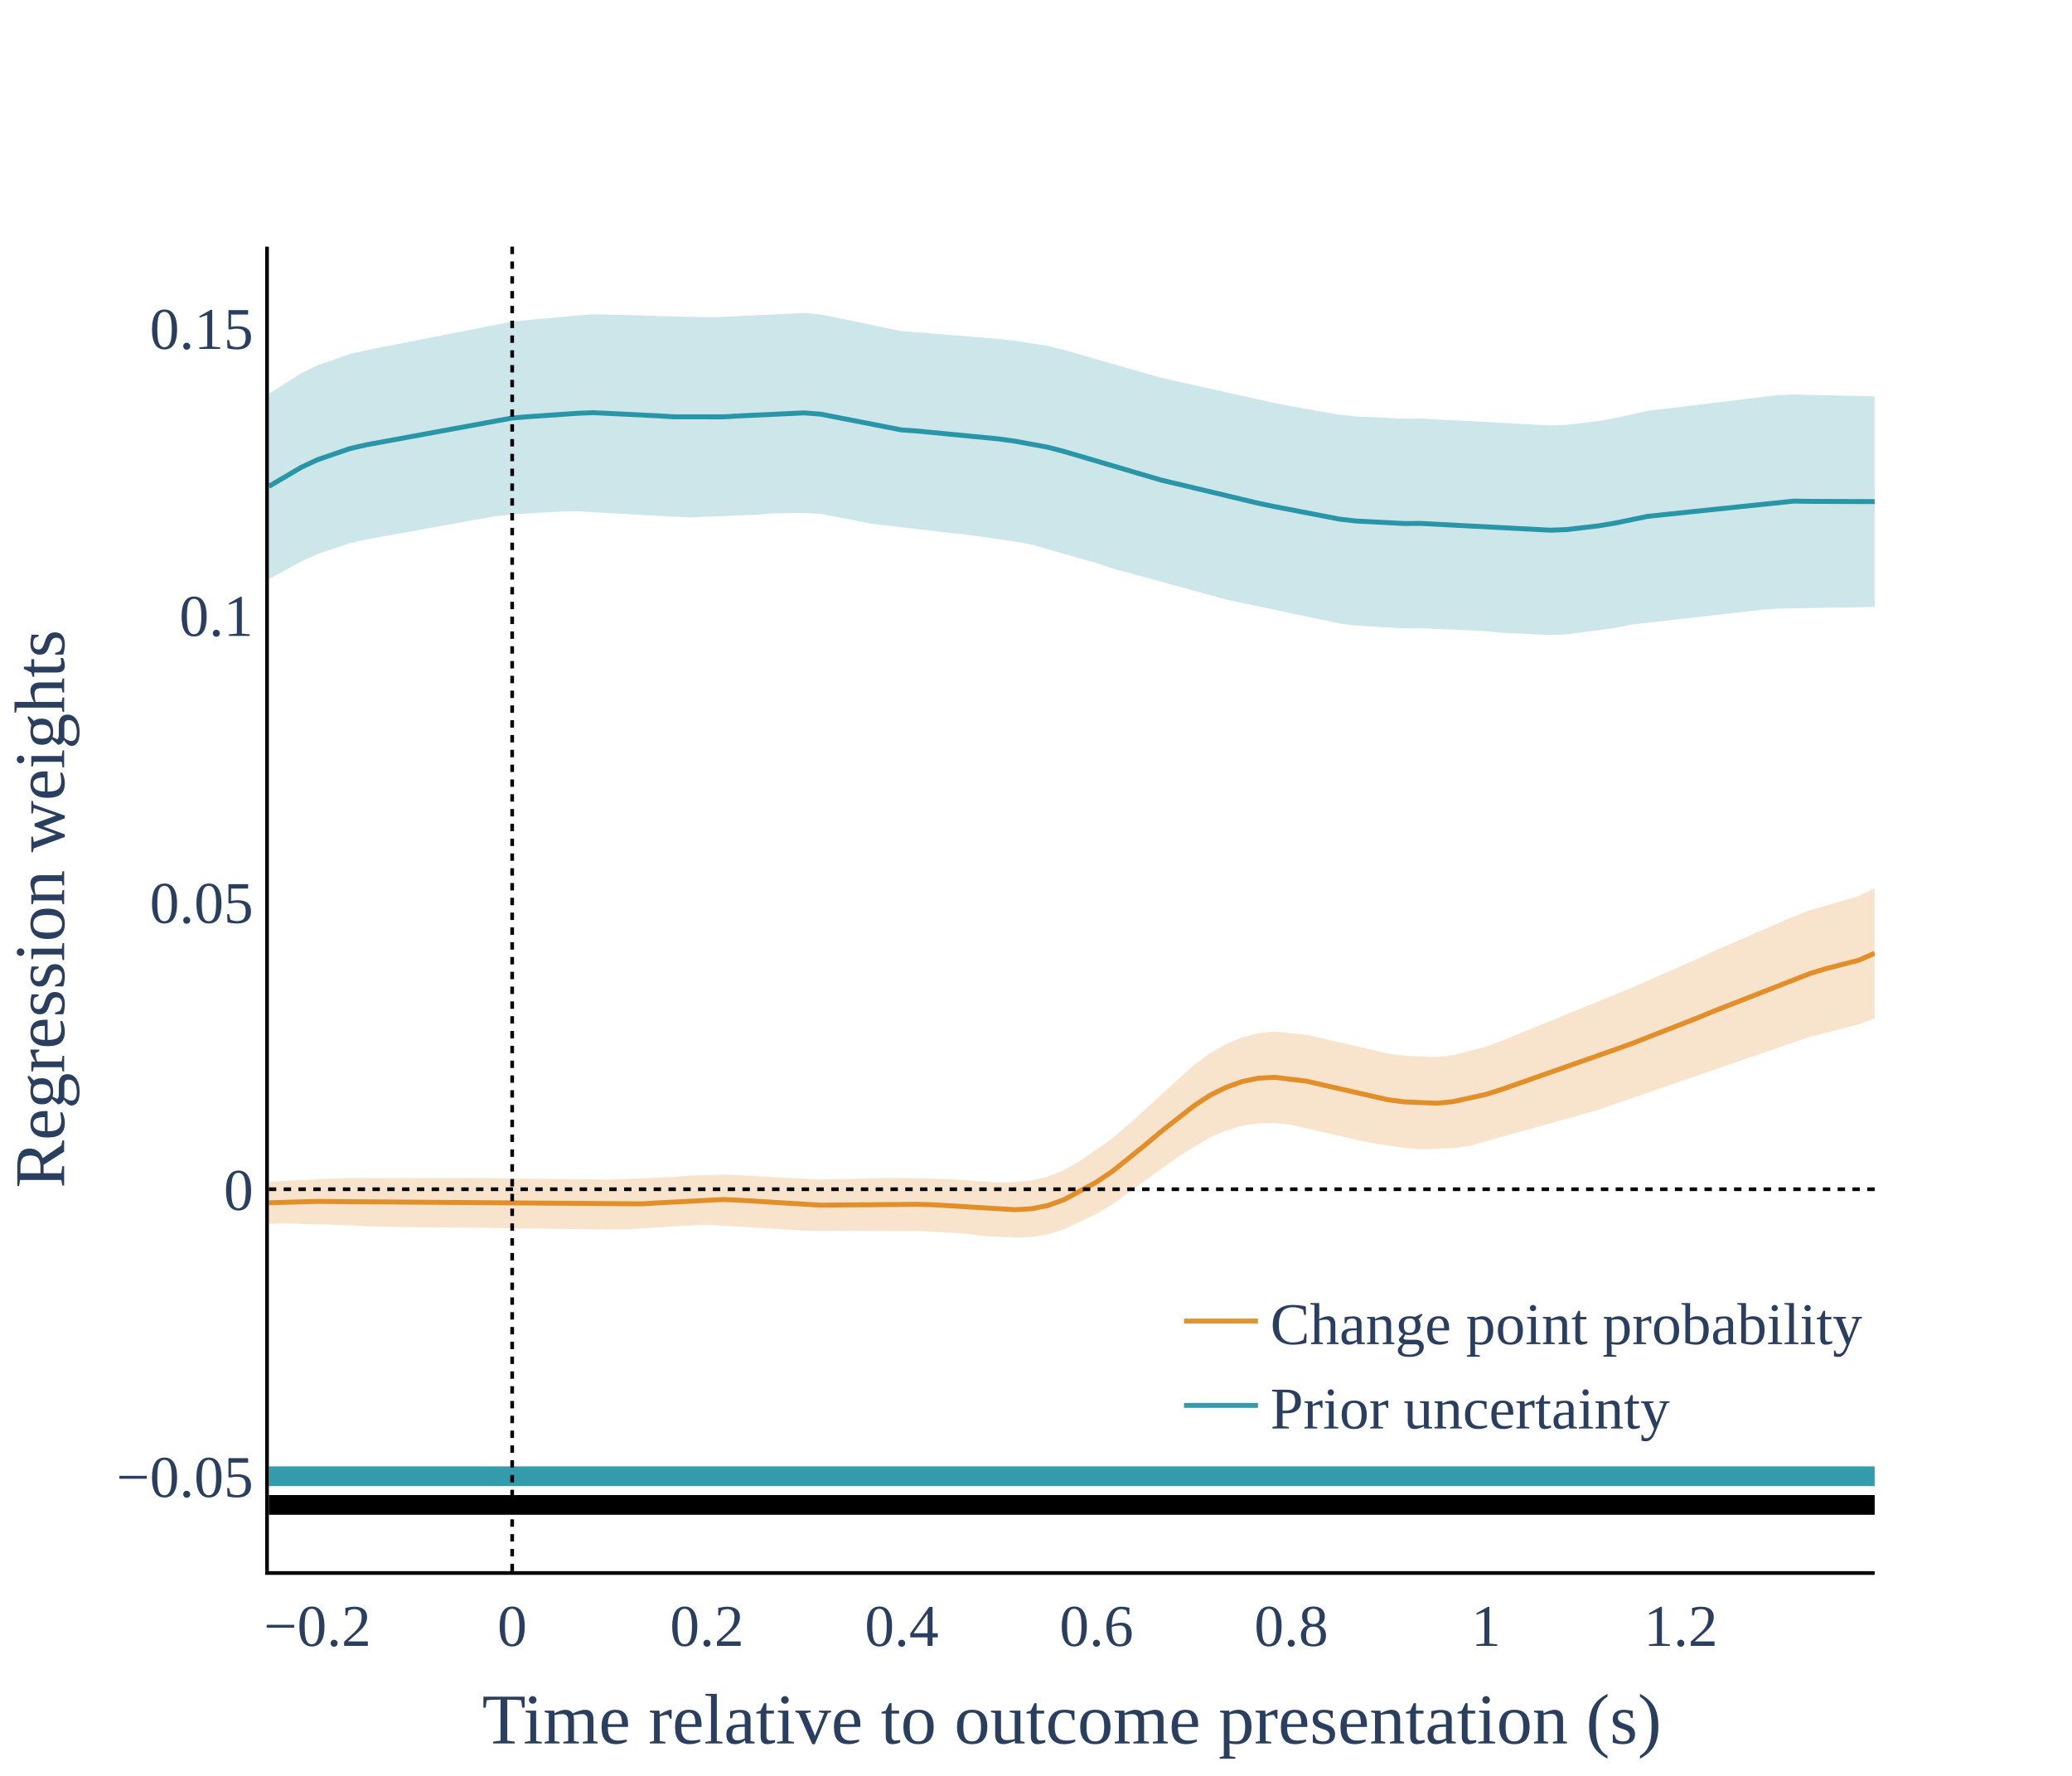
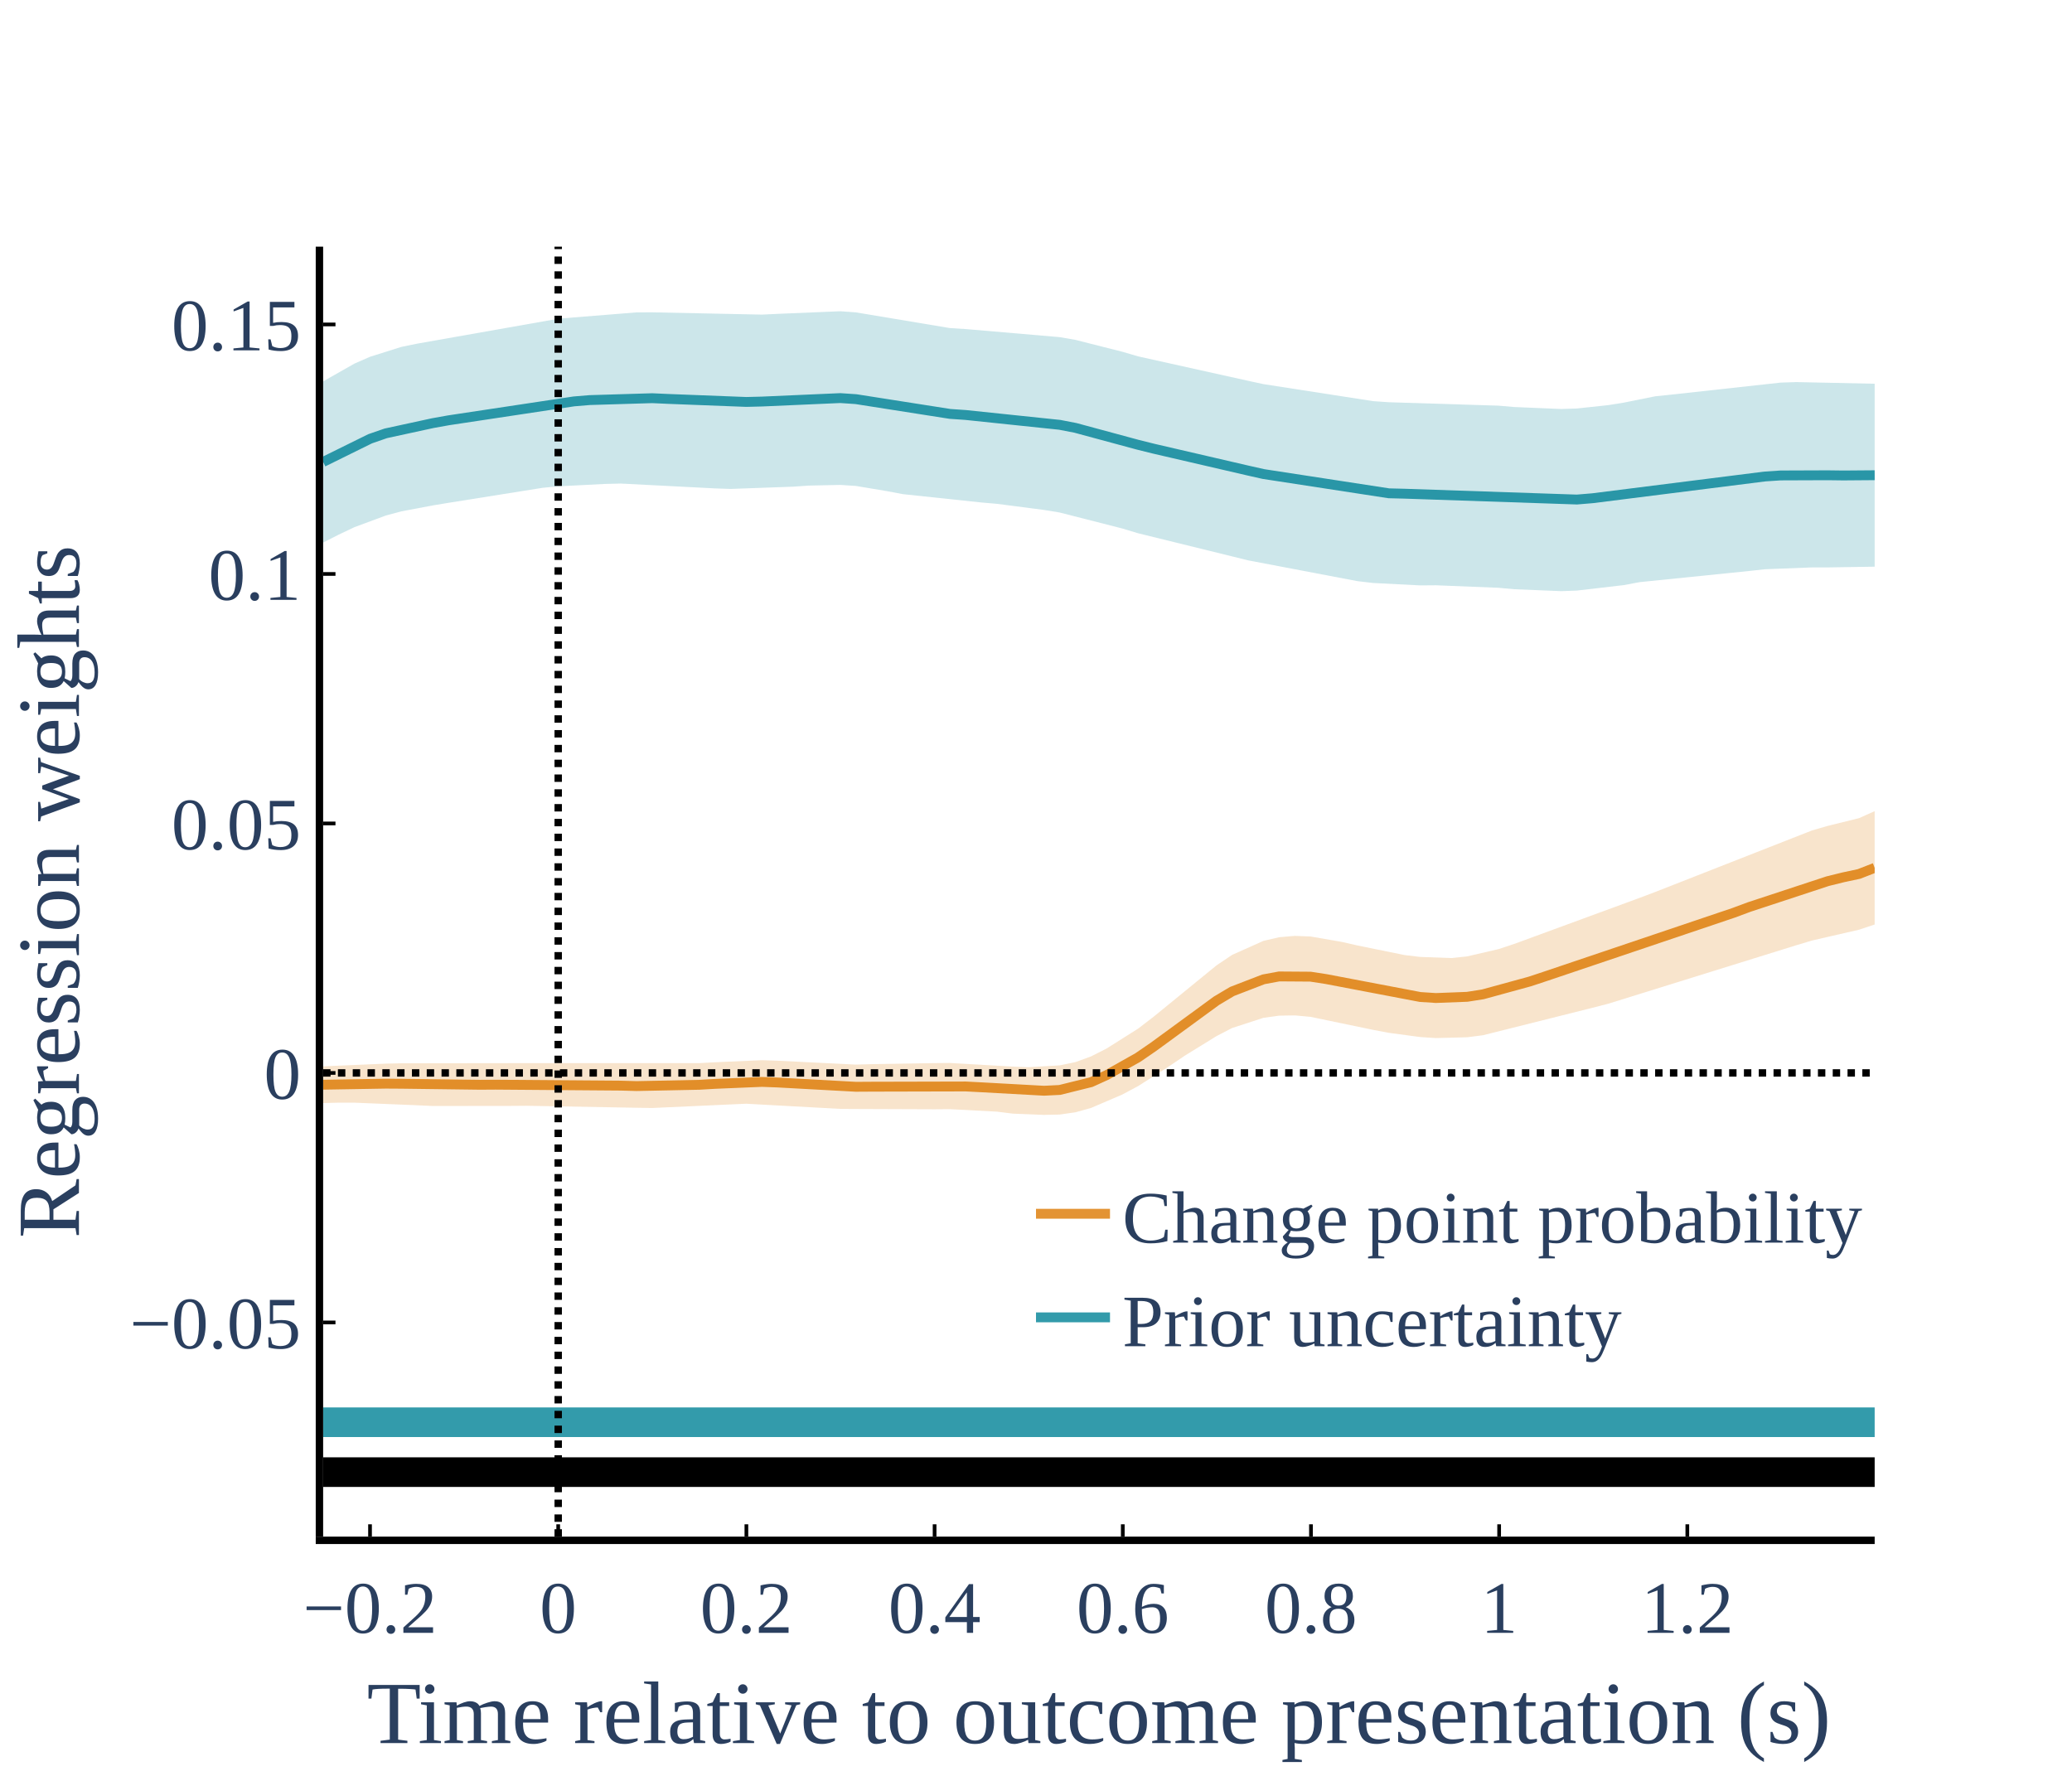
<svg xmlns="http://www.w3.org/2000/svg" class="main-svg" width="2625" height="2250" style="" viewBox="0 0 840 720">
  <rect x="0" y="0" width="840" height="720" style="fill: rgb(255, 255, 255); fill-opacity: 1;" />
-   <defs id="defs-fa60b6">
+   <defs id="defs-c10661">
    <g class="clips">
-       <clipPath id="clipfa60b6xyplot" class="plotclip">
-         <rect width="651" height="537" />
-       </clipPath>
-       <clipPath class="axesclip" id="clipfa60b6x">
-         <rect x="109" y="0" width="651" height="720" />
-       </clipPath>
-       <clipPath class="axesclip" id="clipfa60b6y">
-         <rect x="0" y="100" width="840" height="537" />
-       </clipPath>
-       <clipPath class="axesclip" id="clipfa60b6xy">
-         <rect x="109" y="100" width="651" height="537" />
+       <clipPath id="clipc10661xyplot" class="plotclip">
+         <rect width="629" height="523" />
+       </clipPath>
+       <clipPath class="axesclip" id="clipc10661x">
+         <rect x="131" y="0" width="629" height="720" />
+       </clipPath>
+       <clipPath class="axesclip" id="clipc10661y">
+         <rect x="0" y="100" width="840" height="523" />
+       </clipPath>
+       <clipPath class="axesclip" id="clipc10661xy">
+         <rect x="131" y="100" width="629" height="523" />
      </clipPath>
    </g>
    <g class="gradients" />
    <g class="patterns" />
  </defs>
  <g class="bglayer">
-     <rect class="bg" x="109" y="100" width="651" height="537" style="fill: rgb(255, 255, 255); fill-opacity: 1; stroke-width: 0;" />
+     <rect class="bg" x="131" y="100" width="629" height="523" style="fill: rgb(255, 255, 255); fill-opacity: 1; stroke-width: 0;" />
  </g>
  <g class="layer-below">
    <g class="imagelayer" />
    <g class="shapelayer" />
  </g>
  <g class="cartesianlayer">
    <g class="subplot xy">
      <g class="layer-subplot">
        <g class="shapelayer" />
        <g class="imagelayer" />
      </g>
      <g class="minor-gridlayer">
        <g class="x" />
        <g class="y" />
      </g>
      <g class="gridlayer">
        <g class="x">
-           <path class="xgrid crisp" transform="translate(128.68,0)" d="M0,100v537" style="stroke: rgb(255, 255, 255); stroke-opacity: 1; stroke-width: 1px;" />
-           <path class="xgrid crisp" transform="translate(286.6,0)" d="M0,100v537" style="stroke: rgb(255, 255, 255); stroke-opacity: 1; stroke-width: 1px;" />
-           <path class="xgrid crisp" transform="translate(365.56,0)" d="M0,100v537" style="stroke: rgb(255, 255, 255); stroke-opacity: 1; stroke-width: 1px;" />
-           <path class="xgrid crisp" transform="translate(444.52,0)" d="M0,100v537" style="stroke: rgb(255, 255, 255); stroke-opacity: 1; stroke-width: 1px;" />
-           <path class="xgrid crisp" transform="translate(523.48,0)" d="M0,100v537" style="stroke: rgb(255, 255, 255); stroke-opacity: 1; stroke-width: 1px;" />
-           <path class="xgrid crisp" transform="translate(602.44,0)" d="M0,100v537" style="stroke: rgb(255, 255, 255); stroke-opacity: 1; stroke-width: 1px;" />
-           <path class="xgrid crisp" transform="translate(681.4,0)" d="M0,100v537" style="stroke: rgb(255, 255, 255); stroke-opacity: 1; stroke-width: 1px;" />
+           <path class="xgrid crisp" transform="translate(150.01,0)" d="M0,100v523" style="stroke: rgb(255, 255, 255); stroke-opacity: 1; stroke-width: 1px;" />
+           <path class="xgrid crisp" transform="translate(302.59,0)" d="M0,100v523" style="stroke: rgb(255, 255, 255); stroke-opacity: 1; stroke-width: 1px;" />
+           <path class="xgrid crisp" transform="translate(378.89,0)" d="M0,100v523" style="stroke: rgb(255, 255, 255); stroke-opacity: 1; stroke-width: 1px;" />
+           <path class="xgrid crisp" transform="translate(455.18,0)" d="M0,100v523" style="stroke: rgb(255, 255, 255); stroke-opacity: 1; stroke-width: 1px;" />
+           <path class="xgrid crisp" transform="translate(531.47,0)" d="M0,100v523" style="stroke: rgb(255, 255, 255); stroke-opacity: 1; stroke-width: 1px;" />
+           <path class="xgrid crisp" transform="translate(607.76,0)" d="M0,100v523" style="stroke: rgb(255, 255, 255); stroke-opacity: 1; stroke-width: 1px;" />
+           <path class="xgrid crisp" transform="translate(684.05,0)" d="M0,100v523" style="stroke: rgb(255, 255, 255); stroke-opacity: 1; stroke-width: 1px;" />
        </g>
        <g class="y">
-           <path class="ygrid crisp" transform="translate(0,598.51)" d="M109,0h651" style="stroke: rgb(255, 255, 255); stroke-opacity: 1; stroke-width: 1px;" />
-           <path class="ygrid crisp" transform="translate(0,365.78)" d="M109,0h651" style="stroke: rgb(255, 255, 255); stroke-opacity: 1; stroke-width: 1px;" />
-           <path class="ygrid crisp" transform="translate(0,249.42)" d="M109,0h651" style="stroke: rgb(255, 255, 255); stroke-opacity: 1; stroke-width: 1px;" />
-           <path class="ygrid crisp" transform="translate(0,133.05)" d="M109,0h651" style="stroke: rgb(255, 255, 255); stroke-opacity: 1; stroke-width: 1px;" />
+           <path class="ygrid crisp" transform="translate(0,536.16)" d="M131,0h629" style="stroke: rgb(255, 255, 255); stroke-opacity: 1; stroke-width: 1px;" />
+           <path class="ygrid crisp" transform="translate(0,333.85)" d="M131,0h629" style="stroke: rgb(255, 255, 255); stroke-opacity: 1; stroke-width: 1px;" />
+           <path class="ygrid crisp" transform="translate(0,232.7)" d="M131,0h629" style="stroke: rgb(255, 255, 255); stroke-opacity: 1; stroke-width: 1px;" />
+           <path class="ygrid crisp" transform="translate(0,131.54)" d="M131,0h629" style="stroke: rgb(255, 255, 255); stroke-opacity: 1; stroke-width: 1px;" />
        </g>
      </g>
      <g class="zerolinelayer">
-         <path class="xzl zl crisp" transform="translate(207.64,0)" d="M0,100v537" style="stroke: rgb(255, 255, 255); stroke-opacity: 1; stroke-width: 2px;" />
-         <path class="yzl zl crisp" transform="translate(0,482.15)" d="M109,0h651" style="stroke: rgb(255, 255, 255); stroke-opacity: 1; stroke-width: 2px;" />
+         <path class="xzl zl crisp" transform="translate(226.3,0)" d="M0,100v523" style="stroke: rgb(255, 255, 255); stroke-opacity: 1; stroke-width: 2px;" />
+         <path class="yzl zl crisp" transform="translate(0,435)" d="M131,0h629" style="stroke: rgb(255, 255, 255); stroke-opacity: 1; stroke-width: 2px;" />
      </g>
      <g class="layer-between">
        <g class="shapelayer" />
        <g class="imagelayer" />
      </g>
      <path class="xlines-below" />
      <path class="ylines-below" />
      <g class="overlines-below" />
      <g class="xaxislayer-below" />
      <g class="yaxislayer-below" />
      <g class="overaxes-below" />
      <g class="overplot">
-         <g class="xy" transform="translate(109,100)" clip-path="url(#clipfa60b6xyplot)">
+         <g class="xy" transform="translate(131,100)" clip-path="url(#clipc10661xyplot)">
          <g class="scatterlayer mlayer">
-             <g class="trace scatter tracea45563" style="stroke-miterlimit: 2; opacity: 1;">
-               <g class="fills" />
-               <g class="errorbars" />
-               <g class="lines">
-                 <path class="js-line" d="M0,387.64L19.73,387.08L26.3,387.15L151.24,388.08L157.82,387.68L184.12,386.33L190.7,386.6L223.58,388.61L230.15,388.56L263.03,388.27L269.61,388.47L302.48,390.45L309.06,390.08L315.64,388.8L322.21,386.46L335.36,379.34L341.94,374.9L355.09,364.35L361.67,358.79L374.82,348.5L381.39,344.14L387.97,340.88L394.55,338.5L401.12,337.14L407.7,336.77L420.85,338.37L427.42,339.9L453.73,345.89L460.3,346.72L473.45,347.29L480.03,346.65L493.18,343.77L499.76,341.7L545.79,325.53L552.36,323.16L578.67,312.89L585.24,310.16L624.7,294.72L631.27,292.72L644.42,289.34L651,286.49" style="vector-effect: none; fill: none; stroke: rgb(220, 120, 0); stroke-opacity: 0.8; stroke-width: 2px; opacity: 1;" />
-               </g>
-               <g class="points" />
-               <g class="text" />
-             </g>
-             <g class="trace scatter trace9f5139" style="stroke-miterlimit: 2; opacity: 1;">
+             <g class="trace scatter trace7430b8" style="stroke-miterlimit: 2; opacity: 1;">
+               <g class="fills" />
+               <g class="errorbars" />
+               <g class="lines">
+                 <path class="js-line" d="M0,339.78L25.41,339.35L31.77,339.39L63.54,339.8L69.89,339.76L120.72,340.15L127.07,340.33L152.48,339.81L158.84,339.44L177.9,338.64L184.25,338.88L216.02,340.62L222.37,340.58L260.49,340.49L266.85,340.82L292.26,342.22L298.62,341.9L311.32,338.75L317.68,335.86L330.38,328.7L336.74,324.33L362.15,305.75L368.51,301.96L381.21,297.06L387.57,295.88L400.27,295.97L406.63,296.95L444.75,304.21L451.1,304.63L463.81,304.14L470.16,303.14L489.22,297.92L495.58,295.81L571.82,270.08L578.17,267.72L609.94,257.26L616.29,255.69L622.65,254.33L629,251.85" style="vector-effect: none; fill: none; stroke: rgb(220, 120, 0); stroke-opacity: 0.8; stroke-width: 4px; opacity: 1;" />
+               </g>
+               <g class="points" />
+               <g class="text" />
+             </g>
+             <g class="trace scatter trace8aebb8" style="stroke-miterlimit: 2; opacity: 1;">
              <g class="fills">
                <g>
-                   <path class="js-fill" d="M0,379.08L26.3,377.81L32.88,377.65L72.33,377.62L78.91,377.58L131.52,378.17L138.09,378.26L164.39,377.17L170.97,376.65L184.12,376.19L190.7,376.45L223.58,378.25L230.15,378.05L249.88,377.65L256.45,377.57L276.18,378.04L282.76,378.49L295.91,379.47L302.48,379.19L309.06,378.61L315.64,377.1L322.21,374.44L328.79,370.72L341.94,361.49L348.52,355.88L374.82,332.01L381.39,327.09L387.97,323.36L394.55,320.55L401.12,318.85L407.7,318.23L420.85,319.54L427.42,321.04L453.73,327.17L460.3,328.04L473.45,328.57L480.03,327.78L493.18,324.39L499.76,321.98L545.79,303.2L552.36,300.5L578.67,288.92L585.24,285.87L618.12,271.57L624.7,269.05L644.42,263.32L651,260.06L651,312.92L644.42,315.36L624.7,320.39L618.12,322.59L539.21,349.86L532.64,351.76L486.61,364.58L480.03,365.51L466.88,365.89L460.3,365.4L447.15,363.44L440.58,362.06L414.27,355.99L407.7,355.32L401.12,355.43L394.55,356.44L387.97,358.4L381.39,361.19L368.24,369.22L361.67,374.01L341.94,388.3L335.36,392.2L322.21,398.48L315.64,400.5L309.06,401.55L302.48,401.71L289.33,401.13L282.76,400.2L263.03,399.04L256.45,399.1L223.58,398.97L217,398.92L177.55,396.51L170.97,396.83L144.67,398.43L138.09,398.5L72.33,397.63L65.76,397.68L39.45,397.22L32.88,396.75L6.58,396.01L0,396.21Z" style="fill: rgb(220, 120, 0); fill-opacity: 0.2; stroke-width: 0;" />
+                   <path class="js-fill" d="M0,332.33L25.41,331.23L31.77,331.09L76.24,331.03L82.6,331.02L152.48,331.03L158.84,330.68L177.9,329.83L184.25,330.05L216.02,331.62L222.37,331.44L247.79,331.02L254.14,330.96L279.56,332.43L285.91,332.68L298.62,331.93L304.97,330.62L311.32,328.3L317.68,325.07L330.38,317.05L336.74,312.17L362.15,291.42L368.51,287.14L381.21,281.46L387.57,279.98L393.92,279.44L400.27,279.68L412.98,281.88L419.33,283.33L438.39,287.21L444.75,287.97L457.45,288.43L463.81,287.75L476.52,284.8L482.87,282.7L533.7,264.03L540.05,261.63L603.59,236.69L609.94,234.85L622.65,231.71L629,228.87L629,274.82L622.65,276.94L603.59,281.32L597.23,283.23L520.99,306.94L514.64,308.58L470.16,319.73L463.81,320.54L451.1,320.87L444.75,320.45L432.04,318.74L425.69,317.54L400.27,312.26L393.92,311.68L387.57,311.78L381.21,312.66L368.51,316.79L362.15,320.09L349.44,327.93L343.09,332.22L330.38,340.35L324.03,343.74L311.32,349.2L304.97,350.96L298.62,351.87L292.26,352.01L279.56,351.5L273.2,350.7L254.14,349.69L247.79,349.74L216.02,349.62L209.67,349.58L171.55,347.49L165.19,347.77L133.42,349.22L127.07,349.12L82.6,348.32L76.24,348.37L44.47,348.41L38.12,348.11L12.71,347.06L6.35,347.05L0,347.22Z" style="fill: rgb(220, 120, 0); fill-opacity: 0.2; stroke-width: 0;" />
                </g>
              </g>
              <g class="errorbars" />
              <g class="lines">
-                 <path class="js-line" d="M0,379.08L26.3,377.81L32.88,377.65L72.33,377.62L78.91,377.58L131.52,378.17L138.09,378.26L164.39,377.17L170.97,376.65L184.12,376.19L190.7,376.45L223.58,378.25L230.15,378.05L249.88,377.65L256.45,377.57L276.18,378.04L282.76,378.49L295.91,379.47L302.48,379.19L309.06,378.61L315.64,377.1L322.21,374.44L328.79,370.72L341.94,361.49L348.52,355.88L374.82,332.01L381.39,327.09L387.97,323.36L394.55,320.55L401.12,318.85L407.7,318.23L420.85,319.54L427.42,321.04L453.73,327.17L460.3,328.04L473.45,328.57L480.03,327.78L493.18,324.39L499.76,321.98L545.79,303.2L552.36,300.5L578.67,288.92L585.24,285.87L618.12,271.57L624.7,269.05L644.42,263.32L651,260.06L651,312.92L644.42,315.36L624.7,320.39L618.12,322.59L539.21,349.86L532.64,351.76L486.61,364.58L480.03,365.51L466.88,365.89L460.3,365.4L447.15,363.44L440.58,362.06L414.27,355.99L407.7,355.32L401.12,355.43L394.55,356.44L387.97,358.4L381.39,361.19L368.24,369.22L361.67,374.01L341.94,388.3L335.36,392.2L322.21,398.48L315.64,400.5L309.06,401.55L302.48,401.71L289.33,401.13L282.76,400.2L263.03,399.04L256.45,399.1L223.58,398.97L217,398.92L177.55,396.51L170.97,396.83L144.67,398.43L138.09,398.5L72.33,397.63L65.76,397.68L39.45,397.22L32.88,396.75L6.58,396.01L0,396.21" style="vector-effect: none; fill: none; stroke: rgb(255, 255, 255); stroke-opacity: 0; stroke-width: 2px; opacity: 1;" />
-               </g>
-               <g class="points" />
-               <g class="text" />
-             </g>
-             <g class="trace scatter trace8d2598" style="stroke-miterlimit: 2; opacity: 1;">
-               <g class="fills" />
-               <g class="errorbars" />
-               <g class="lines">
-                 <path class="js-line" d="M0,97.19L13.15,89.45L19.73,86.38L32.88,81.86L39.45,80.36L98.64,69.47L105.21,68.94L124.94,67.58L131.52,67.3L157.82,68.59L164.39,68.99L184.12,69.01L190.7,68.62L217,67.4L223.58,67.9L256.45,74.3L263.03,74.77L295.91,77.95L302.48,78.87L315.64,81.29L322.21,82.99L361.67,94.62L368.24,96.17L401.12,104.03L407.7,105.39L434,110.46L440.58,111.23L460.3,112.25L466.88,112.21L519.48,114.96L526.06,114.71L539.21,113.17L545.79,112.06L558.94,109.36L565.52,108.65L618.12,103.17L624.7,103.27L651,103.37" style="vector-effect: none; fill: none; stroke: rgb(0, 130, 150); stroke-opacity: 0.8; stroke-width: 2px; opacity: 1;" />
-               </g>
-               <g class="points" />
-               <g class="text" />
-             </g>
-             <g class="trace scatter trace190700" style="stroke-miterlimit: 2; opacity: 1;">
+                 <path class="js-line" d="M0,332.33L25.41,331.23L31.77,331.09L76.24,331.03L82.6,331.02L152.48,331.03L158.84,330.68L177.9,329.83L184.25,330.05L216.02,331.62L222.37,331.44L247.79,331.02L254.14,330.96L279.56,332.43L285.91,332.68L298.62,331.93L304.97,330.62L311.32,328.3L317.68,325.07L330.38,317.05L336.74,312.17L362.15,291.42L368.51,287.14L381.21,281.46L387.57,279.98L393.92,279.44L400.27,279.68L412.98,281.88L419.33,283.33L438.39,287.21L444.75,287.97L457.45,288.43L463.81,287.75L476.52,284.8L482.87,282.7L533.7,264.03L540.05,261.63L603.59,236.69L609.94,234.85L622.65,231.71L629,228.87L629,274.82L622.65,276.94L603.59,281.32L597.23,283.23L520.99,306.94L514.64,308.58L470.16,319.73L463.81,320.54L451.1,320.87L444.75,320.45L432.04,318.74L425.69,317.54L400.27,312.26L393.92,311.68L387.57,311.78L381.21,312.66L368.51,316.79L362.15,320.09L349.44,327.93L343.09,332.22L330.38,340.35L324.03,343.74L311.32,349.2L304.97,350.96L298.62,351.87L292.26,352.01L279.56,351.5L273.2,350.7L254.14,349.69L247.79,349.74L216.02,349.62L209.67,349.58L171.55,347.49L165.19,347.77L133.42,349.22L127.07,349.12L82.6,348.32L76.24,348.37L44.47,348.41L38.12,348.11L12.71,347.06L6.35,347.05L0,347.22" style="vector-effect: none; fill: none; stroke: rgb(255, 255, 255); stroke-opacity: 0; stroke-width: 2px; opacity: 1;" />
+               </g>
+               <g class="points" />
+               <g class="text" />
+             </g>
+             <g class="trace scatter trace792902" style="stroke-miterlimit: 2; opacity: 1;">
+               <g class="fills" />
+               <g class="errorbars" />
+               <g class="lines">
+                 <path class="js-line" d="M0,87.29L19.06,77.89L25.41,75.69L44.47,71.55L50.83,70.41L101.66,62.74L108.01,62.21L133.42,61.44L139.78,61.73L171.55,62.96L177.9,62.8L209.67,61.4L216.02,61.83L254.14,67.81L260.49,68.25L298.62,72.24L304.97,73.47L330.38,80.34L336.74,81.92L374.86,90.76L381.21,92.19L432.04,100L438.39,100.16L508.28,102.53L514.64,102L584.53,93.18L590.88,92.76L609.94,92.69L616.29,92.77L629,92.67" style="vector-effect: none; fill: none; stroke: rgb(0, 130, 150); stroke-opacity: 0.8; stroke-width: 4px; opacity: 1;" />
+               </g>
+               <g class="points" />
+               <g class="text" />
+             </g>
+             <g class="trace scatter trace140d05" style="stroke-miterlimit: 2; opacity: 1;">
              <g class="fills">
                <g>
-                   <path class="js-fill" d="M0,59.6L13.15,51.31L19.73,48.11L32.88,43.51L39.45,42.01L98.64,30.39L105.21,29.77L124.94,27.91L131.52,27.43L151.24,27.92L157.82,28.14L177.55,28.61L184.12,28.46L217,26.9L223.58,27.43L256.45,34.28L263.03,34.76L295.91,37.43L302.48,38.17L315.64,40.24L322.21,41.84L361.67,53.17L368.24,54.63L407.7,63.39L414.27,64.7L434,68.15L440.58,68.82L460.3,69.75L466.88,69.7L519.48,72.49L526.06,72.26L539.21,70.68L545.79,69.5L558.94,66.56L565.52,65.8L611.55,60.18L618.12,59.94L651,60.71L651,146.03L637.85,146.34L631.27,146.37L611.55,146.78L604.97,147.23L552.36,153.24L545.79,154.62L526.06,157.17L519.48,157.44L499.76,156.54L493.18,155.88L466.88,154.71L460.3,154.76L440.58,153.63L434,152.78L387.97,143.05L381.39,141.23L341.94,130.44L335.36,128.23L309.06,120.77L302.48,119.57L282.76,116.72L276.18,116.09L243.3,112.21L236.73,110.83L223.58,108.37L217,107.9L203.85,108.21L197.27,108.72L170.97,109.77L164.39,109.51L124.94,107.26L118.36,107.43L98.64,108.55L92.06,109.25L65.76,113.96L59.18,115.2L39.45,118.71L32.88,120.22L19.73,124.64L13.15,127.59L0,134.78Z" style="fill: rgb(0, 130, 150); fill-opacity: 0.2; stroke-width: 0;" />
+                   <path class="js-fill" d="M0,54.62L12.71,47.41L19.06,44.63L31.77,40.63L38.12,39.33L95.3,29.23L101.66,28.69L127.07,26.65L133.42,26.63L177.9,27.55L184.25,27.25L209.67,26.19L216.02,26.65L254.14,33.02L260.49,33.41L298.62,36.69L304.97,37.79L324.03,42.62L330.38,44.48L374.86,54.36L381.21,55.74L425.69,62.64L432.04,63.08L476.52,64.47L482.87,65.02L501.93,65.82L508.28,65.62L520.99,64.25L527.34,63.23L540.05,60.67L546.4,60.01L590.88,55.12L597.23,54.91L629,55.58L629,129.75L609.94,130.05L603.59,130.05L584.53,130.79L578.17,131.49L533.7,136.02L527.34,137.22L508.28,139.44L501.93,139.67L482.87,138.89L476.52,138.31L451.1,137.29L444.75,137.34L425.69,136.36L419.33,135.62L374.86,127.16L368.51,125.58L330.38,116.2L324.03,114.28L298.62,107.79L292.26,106.75L273.2,104.27L266.85,103.72L235.08,100.35L228.73,99.15L216.02,97.02L209.67,96.6L196.96,96.87L190.61,97.31L165.19,98.23L158.84,98.01L120.72,96.05L114.36,96.2L95.3,97.17L88.95,97.78L50.83,103.86L44.47,104.91L31.77,107.31L25.41,109.01L12.71,113.72L6.35,116.74L0,119.97Z" style="fill: rgb(0, 130, 150); fill-opacity: 0.2; stroke-width: 0;" />
                </g>
              </g>
              <g class="errorbars" />
              <g class="lines">
-                 <path class="js-line" d="M0,59.6L13.15,51.31L19.73,48.11L32.88,43.51L39.45,42.01L98.64,30.39L105.21,29.77L124.94,27.91L131.52,27.43L151.24,27.92L157.82,28.14L177.55,28.61L184.12,28.46L217,26.9L223.58,27.43L256.45,34.28L263.03,34.76L295.91,37.43L302.48,38.17L315.64,40.24L322.21,41.84L361.67,53.17L368.24,54.63L407.7,63.39L414.27,64.7L434,68.15L440.58,68.82L460.3,69.75L466.88,69.7L519.48,72.49L526.06,72.26L539.21,70.68L545.79,69.5L558.94,66.56L565.52,65.8L611.55,60.18L618.12,59.94L651,60.71L651,146.03L637.85,146.34L631.27,146.37L611.55,146.78L604.97,147.23L552.36,153.24L545.79,154.62L526.06,157.17L519.48,157.44L499.76,156.54L493.18,155.88L466.88,154.71L460.3,154.76L440.58,153.63L434,152.78L387.97,143.05L381.39,141.23L341.94,130.44L335.36,128.23L309.06,120.77L302.48,119.57L282.76,116.72L276.18,116.09L243.3,112.21L236.73,110.83L223.58,108.37L217,107.9L203.85,108.21L197.27,108.72L170.97,109.77L164.39,109.51L124.94,107.26L118.36,107.43L98.64,108.55L92.06,109.25L65.76,113.96L59.18,115.2L39.45,118.71L32.88,120.22L19.73,124.64L13.15,127.59L0,134.78" style="vector-effect: none; fill: none; stroke: rgb(255, 255, 255); stroke-opacity: 0; stroke-width: 2px; opacity: 1;" />
-               </g>
-               <g class="points" />
-               <g class="text" />
-             </g>
-             <g class="trace scatter trace44b1fe" style="stroke-miterlimit: 2; opacity: 1;">
-               <g class="fills" />
-               <g class="errorbars" />
-               <g class="lines">
-                 <path class="js-line" d="M0,498.51L651,498.51" style="vector-effect: none; fill: none; stroke: rgb(0, 130, 150); stroke-opacity: 0.8; stroke-width: 8px; opacity: 1;" />
-               </g>
-               <g class="points" />
-               <g class="text" />
-             </g>
-             <g class="trace scatter trace388441" style="stroke-miterlimit: 2; opacity: 1;">
-               <g class="fills" />
-               <g class="errorbars" />
-               <g class="lines">
-                 <path class="js-line" d="M0,510.15L651,510.15" style="vector-effect: none; fill: none; stroke: rgb(0, 0, 0); stroke-opacity: 1; stroke-width: 8px; opacity: 1;" />
+                 <path class="js-line" d="M0,54.62L12.71,47.41L19.06,44.63L31.77,40.63L38.12,39.33L95.3,29.23L101.66,28.69L127.07,26.65L133.42,26.63L177.9,27.55L184.25,27.25L209.67,26.19L216.02,26.65L254.14,33.02L260.49,33.41L298.62,36.69L304.97,37.79L324.03,42.62L330.38,44.48L374.86,54.36L381.21,55.74L425.69,62.64L432.04,63.08L476.52,64.47L482.87,65.02L501.93,65.82L508.28,65.62L520.99,64.25L527.34,63.23L540.05,60.67L546.4,60.01L590.88,55.12L597.23,54.91L629,55.58L629,129.75L609.94,130.05L603.59,130.05L584.53,130.79L578.17,131.49L533.7,136.02L527.34,137.22L508.28,139.44L501.93,139.67L482.87,138.89L476.52,138.31L451.1,137.29L444.75,137.34L425.69,136.36L419.33,135.62L374.86,127.16L368.51,125.58L330.38,116.2L324.03,114.28L298.62,107.79L292.26,106.75L273.2,104.27L266.85,103.72L235.08,100.35L228.73,99.15L216.02,97.02L209.67,96.6L196.96,96.87L190.61,97.31L165.19,98.23L158.84,98.01L120.72,96.05L114.36,96.2L95.3,97.17L88.95,97.78L50.83,103.86L44.47,104.91L31.77,107.31L25.41,109.01L12.71,113.72L6.35,116.74L0,119.97" style="vector-effect: none; fill: none; stroke: rgb(255, 255, 255); stroke-opacity: 0; stroke-width: 2px; opacity: 1;" />
+               </g>
+               <g class="points" />
+               <g class="text" />
+             </g>
+             <g class="trace scatter tracec8ebdc" style="stroke-miterlimit: 2; opacity: 1;">
+               <g class="fills" />
+               <g class="errorbars" />
+               <g class="lines">
+                 <path class="js-line" d="M0,476.62L629,476.62" style="vector-effect: none; fill: none; stroke: rgb(0, 130, 150); stroke-opacity: 0.8; stroke-width: 12px; opacity: 1;" />
+               </g>
+               <g class="points" />
+               <g class="text" />
+             </g>
+             <g class="trace scatter trace796ed0" style="stroke-miterlimit: 2; opacity: 1;">
+               <g class="fills" />
+               <g class="errorbars" />
+               <g class="lines">
+                 <path class="js-line" d="M0,496.85L629,496.85" style="vector-effect: none; fill: none; stroke: rgb(0, 0, 0); stroke-opacity: 1; stroke-width: 12px; opacity: 1;" />
              </g>
              <g class="points" />
              <g class="text" />
            </g>
          </g>
        </g>
      </g>
-       <path class="xlines-above crisp" d="M107.5,637.75H760" style="fill: none; stroke-width: 1.5px; stroke: rgb(0, 0, 0); stroke-opacity: 1;" />
-       <path class="ylines-above crisp" d="M108.25,100V637" style="fill: none; stroke-width: 1.5px; stroke: rgb(0, 0, 0); stroke-opacity: 1;" />
+       <path class="xlines-above crisp" d="M128,624.5H760" style="fill: none; stroke-width: 3px; stroke: rgb(0, 0, 0); stroke-opacity: 1;" />
+       <path class="ylines-above crisp" d="M129.5,100V623" style="fill: none; stroke-width: 3px; stroke: rgb(0, 0, 0); stroke-opacity: 1;" />
      <g class="overlines-above" />
      <g class="xaxislayer-above">
-         <g class="xtick">
-           <text text-anchor="middle" x="0" y="667.3" transform="translate(128.68,0)" style="font-family: 'Times New Roman'; font-size: 24px; fill: rgb(42, 63, 95); fill-opacity: 1; white-space: pre; opacity: 1;">−0.2</text>
-         </g>
-         <g class="xtick">
-           <text text-anchor="middle" x="0" y="667.3" style="font-family: 'Times New Roman'; font-size: 24px; fill: rgb(42, 63, 95); fill-opacity: 1; white-space: pre; opacity: 1;" transform="translate(207.64,0)">0</text>
-         </g>
-         <g class="xtick">
-           <text text-anchor="middle" x="0" y="667.3" style="font-family: 'Times New Roman'; font-size: 24px; fill: rgb(42, 63, 95); fill-opacity: 1; white-space: pre; opacity: 1;" transform="translate(286.6,0)">0.2</text>
-         </g>
-         <g class="xtick">
-           <text text-anchor="middle" x="0" y="667.3" style="font-family: 'Times New Roman'; font-size: 24px; fill: rgb(42, 63, 95); fill-opacity: 1; white-space: pre; opacity: 1;" transform="translate(365.56,0)">0.4</text>
-         </g>
-         <g class="xtick">
-           <text text-anchor="middle" x="0" y="667.3" style="font-family: 'Times New Roman'; font-size: 24px; fill: rgb(42, 63, 95); fill-opacity: 1; white-space: pre; opacity: 1;" transform="translate(444.52,0)">0.6</text>
-         </g>
-         <g class="xtick">
-           <text text-anchor="middle" x="0" y="667.3" style="font-family: 'Times New Roman'; font-size: 24px; fill: rgb(42, 63, 95); fill-opacity: 1; white-space: pre; opacity: 1;" transform="translate(523.48,0)">0.8</text>
-         </g>
-         <g class="xtick">
-           <text text-anchor="middle" x="0" y="667.3" style="font-family: 'Times New Roman'; font-size: 24px; fill: rgb(42, 63, 95); fill-opacity: 1; white-space: pre; opacity: 1;" transform="translate(602.44,0)">1</text>
-         </g>
-         <g class="xtick">
-           <text text-anchor="middle" x="0" y="667.3" style="font-family: 'Times New Roman'; font-size: 24px; fill: rgb(42, 63, 95); fill-opacity: 1; white-space: pre; opacity: 1;" transform="translate(681.4,0)">1.2</text>
+         <path class="xtick ticks crisp" d="M0,623v-5" transform="translate(150.01,0)" style="stroke: rgb(0, 0, 0); stroke-opacity: 1; stroke-width: 1.5px;" />
+         <path class="xtick ticks crisp" d="M0,623v-5" transform="translate(226.3,0)" style="stroke: rgb(0, 0, 0); stroke-opacity: 1; stroke-width: 1.5px;" />
+         <path class="xtick ticks crisp" d="M0,623v-5" transform="translate(302.59,0)" style="stroke: rgb(0, 0, 0); stroke-opacity: 1; stroke-width: 1.5px;" />
+         <path class="xtick ticks crisp" d="M0,623v-5" transform="translate(378.89,0)" style="stroke: rgb(0, 0, 0); stroke-opacity: 1; stroke-width: 1.5px;" />
+         <path class="xtick ticks crisp" d="M0,623v-5" transform="translate(455.18,0)" style="stroke: rgb(0, 0, 0); stroke-opacity: 1; stroke-width: 1.5px;" />
+         <path class="xtick ticks crisp" d="M0,623v-5" transform="translate(531.47,0)" style="stroke: rgb(0, 0, 0); stroke-opacity: 1; stroke-width: 1.5px;" />
+         <path class="xtick ticks crisp" d="M0,623v-5" transform="translate(607.76,0)" style="stroke: rgb(0, 0, 0); stroke-opacity: 1; stroke-width: 1.5px;" />
+         <path class="xtick ticks crisp" d="M0,623v-5" transform="translate(684.05,0)" style="stroke: rgb(0, 0, 0); stroke-opacity: 1; stroke-width: 1.5px;" />
+         <g class="xtick">
+           <text text-anchor="middle" x="0" y="662" transform="translate(150.01,0)" style="font-family: 'Times New Roman'; font-size: 30px; fill: rgb(42, 63, 95); fill-opacity: 1; white-space: pre; opacity: 1;">−0.2</text>
+         </g>
+         <g class="xtick">
+           <text text-anchor="middle" x="0" y="662" style="font-family: 'Times New Roman'; font-size: 30px; fill: rgb(42, 63, 95); fill-opacity: 1; white-space: pre; opacity: 1;" transform="translate(226.3,0)">0</text>
+         </g>
+         <g class="xtick">
+           <text text-anchor="middle" x="0" y="662" style="font-family: 'Times New Roman'; font-size: 30px; fill: rgb(42, 63, 95); fill-opacity: 1; white-space: pre; opacity: 1;" transform="translate(302.59,0)">0.2</text>
+         </g>
+         <g class="xtick">
+           <text text-anchor="middle" x="0" y="662" style="font-family: 'Times New Roman'; font-size: 30px; fill: rgb(42, 63, 95); fill-opacity: 1; white-space: pre; opacity: 1;" transform="translate(378.89,0)">0.4</text>
+         </g>
+         <g class="xtick">
+           <text text-anchor="middle" x="0" y="662" style="font-family: 'Times New Roman'; font-size: 30px; fill: rgb(42, 63, 95); fill-opacity: 1; white-space: pre; opacity: 1;" transform="translate(455.18,0)">0.6</text>
+         </g>
+         <g class="xtick">
+           <text text-anchor="middle" x="0" y="662" style="font-family: 'Times New Roman'; font-size: 30px; fill: rgb(42, 63, 95); fill-opacity: 1; white-space: pre; opacity: 1;" transform="translate(531.47,0)">0.8</text>
+         </g>
+         <g class="xtick">
+           <text text-anchor="middle" x="0" y="662" style="font-family: 'Times New Roman'; font-size: 30px; fill: rgb(42, 63, 95); fill-opacity: 1; white-space: pre; opacity: 1;" transform="translate(607.76,0)">1</text>
+         </g>
+         <g class="xtick">
+           <text text-anchor="middle" x="0" y="662" style="font-family: 'Times New Roman'; font-size: 30px; fill: rgb(42, 63, 95); fill-opacity: 1; white-space: pre; opacity: 1;" transform="translate(684.05,0)">1.2</text>
        </g>
      </g>
      <g class="yaxislayer-above">
-         <g class="ytick">
-           <text text-anchor="end" x="102.7" y="8.4" transform="translate(0,598.51)" style="font-family: 'Times New Roman'; font-size: 24px; fill: rgb(42, 63, 95); fill-opacity: 1; white-space: pre; opacity: 1;">−0.05</text>
-         </g>
-         <g class="ytick">
-           <text text-anchor="end" x="102.7" y="8.4" style="font-family: 'Times New Roman'; font-size: 24px; fill: rgb(42, 63, 95); fill-opacity: 1; white-space: pre; opacity: 1;" transform="translate(0,482.15)">0</text>
-         </g>
-         <g class="ytick">
-           <text text-anchor="end" x="102.7" y="8.4" style="font-family: 'Times New Roman'; font-size: 24px; fill: rgb(42, 63, 95); fill-opacity: 1; white-space: pre; opacity: 1;" transform="translate(0,365.78)">0.05</text>
-         </g>
-         <g class="ytick">
-           <text text-anchor="end" x="102.7" y="8.4" style="font-family: 'Times New Roman'; font-size: 24px; fill: rgb(42, 63, 95); fill-opacity: 1; white-space: pre; opacity: 1;" transform="translate(0,249.42)">0.1</text>
-         </g>
-         <g class="ytick">
-           <text text-anchor="end" x="102.7" y="8.4" style="font-family: 'Times New Roman'; font-size: 24px; fill: rgb(42, 63, 95); fill-opacity: 1; white-space: pre; opacity: 1;" transform="translate(0,133.05)">0.15</text>
+         <path class="ytick ticks crisp" d="M131,0h5" transform="translate(0,536.16)" style="stroke: rgb(0, 0, 0); stroke-opacity: 1; stroke-width: 1.5px;" />
+         <path class="ytick ticks crisp" d="M131,0h5" transform="translate(0,435)" style="stroke: rgb(0, 0, 0); stroke-opacity: 1; stroke-width: 1.5px;" />
+         <path class="ytick ticks crisp" d="M131,0h5" transform="translate(0,333.85)" style="stroke: rgb(0, 0, 0); stroke-opacity: 1; stroke-width: 1.5px;" />
+         <path class="ytick ticks crisp" d="M131,0h5" transform="translate(0,232.7)" style="stroke: rgb(0, 0, 0); stroke-opacity: 1; stroke-width: 1.5px;" />
+         <path class="ytick ticks crisp" d="M131,0h5" transform="translate(0,131.54)" style="stroke: rgb(0, 0, 0); stroke-opacity: 1; stroke-width: 1.5px;" />
+         <g class="ytick">
+           <text text-anchor="end" x="122" y="10.5" transform="translate(0,536.16)" style="font-family: 'Times New Roman'; font-size: 30px; fill: rgb(42, 63, 95); fill-opacity: 1; white-space: pre; opacity: 1;">−0.05</text>
+         </g>
+         <g class="ytick">
+           <text text-anchor="end" x="122" y="10.5" style="font-family: 'Times New Roman'; font-size: 30px; fill: rgb(42, 63, 95); fill-opacity: 1; white-space: pre; opacity: 1;" transform="translate(0,435)">0</text>
+         </g>
+         <g class="ytick">
+           <text text-anchor="end" x="122" y="10.5" style="font-family: 'Times New Roman'; font-size: 30px; fill: rgb(42, 63, 95); fill-opacity: 1; white-space: pre; opacity: 1;" transform="translate(0,333.85)">0.05</text>
+         </g>
+         <g class="ytick">
+           <text text-anchor="end" x="122" y="10.5" style="font-family: 'Times New Roman'; font-size: 30px; fill: rgb(42, 63, 95); fill-opacity: 1; white-space: pre; opacity: 1;" transform="translate(0,232.7)">0.1</text>
+         </g>
+         <g class="ytick">
+           <text text-anchor="end" x="122" y="10.5" style="font-family: 'Times New Roman'; font-size: 30px; fill: rgb(42, 63, 95); fill-opacity: 1; white-space: pre; opacity: 1;" transform="translate(0,131.54)">0.15</text>
        </g>
      </g>
      <g class="overaxes-above" />
    </g>
  </g>
  <g class="polarlayer" />
  <g class="smithlayer" />
  <g class="ternarylayer" />
  <g class="geolayer" />
  <g class="funnelarealayer" />
  <g class="pielayer" />
  <g class="iciclelayer" />
  <g class="treemaplayer" />
  <g class="sunburstlayer" />
  <g class="glimages" />
-   <defs id="topdefs-fa60b6">
+   <defs id="topdefs-c10661">
    <g class="clips" />
-     <clipPath id="legendfa60b6">
-       <rect width="285" height="79" x="0" y="0" />
+     <clipPath id="legendc10661">
+       <rect width="345" height="94" x="0" y="0" />
    </clipPath>
  </defs>
  <g class="layer-above">
    <g class="imagelayer" />
    <g class="shapelayer">
-       <g class="shape-group" data-index="0" clip-path="url(#clipfa60b6x)">
-         <path data-index="0" fill-rule="evenodd" d="M207.64,637L207.64,100" style="opacity: 1; stroke: rgb(0, 0, 0); stroke-opacity: 1; fill: rgb(0, 0, 0); fill-opacity: 0; stroke-dasharray: 3px, 3px; stroke-width: 1.5px;" />
-       </g>
-       <g class="shape-group" data-index="1" clip-path="url(#clipfa60b6y)">
-         <path data-index="1" fill-rule="evenodd" d="M109,482.15L760,482.15" style="opacity: 1; stroke: rgb(0, 0, 0); stroke-opacity: 1; fill: rgb(0, 0, 0); fill-opacity: 0; stroke-dasharray: 3px, 3px; stroke-width: 1.5px;" />
+       <g class="shape-group" data-index="0" clip-path="url(#clipc10661x)">
+         <path data-index="0" fill-rule="evenodd" d="M226.3,623L226.3,100" style="opacity: 1; stroke: rgb(0, 0, 0); stroke-opacity: 1; fill: rgb(0, 0, 0); fill-opacity: 0; stroke-dasharray: 3px, 3px; stroke-width: 3px;" />
+       </g>
+       <g class="shape-group" data-index="1" clip-path="url(#clipc10661y)">
+         <path data-index="1" fill-rule="evenodd" d="M131,435L760,435" style="opacity: 1; stroke: rgb(0, 0, 0); stroke-opacity: 1; fill: rgb(0, 0, 0); fill-opacity: 0; stroke-dasharray: 3px, 3px; stroke-width: 3px;" />
      </g>
    </g>
  </g>
  <g class="infolayer">
-     <g class="legend" pointer-events="all" transform="translate(475,513.49)">
-       <rect class="bg" shape-rendering="crispEdges" width="285" height="79" x="0" y="0" style="stroke: rgb(68, 68, 68); stroke-opacity: 1; fill: rgb(255, 255, 255); fill-opacity: 0.7; stroke-width: 0px;" />
-       <g class="scrollbox" transform="" clip-path="url(#legendfa60b6)">
+     <g class="legend" pointer-events="all" transform="translate(415,466.1)">
+       <rect class="bg" shape-rendering="crispEdges" width="345" height="94" x="0" y="0" style="stroke: rgb(68, 68, 68); stroke-opacity: 1; fill: rgb(255, 255, 255); fill-opacity: 0.7; stroke-width: 0px;" />
+       <g class="scrollbox" transform="" clip-path="url(#legendc10661)">
        <g class="groups">
-           <g class="traces" transform="translate(0,22.1)" style="opacity: 1;">
-             <text class="legendtext" text-anchor="start" x="40" y="9.36" style="font-family: 'Times New Roman'; font-size: 24px; fill: rgb(42, 63, 95); fill-opacity: 1; white-space: pre;">Change point probability</text>
+           <g class="traces" transform="translate(0,26)" style="opacity: 1;">
+             <text class="legendtext" text-anchor="start" x="40" y="11.7" style="font-family: 'Times New Roman'; font-size: 30px; fill: rgb(42, 63, 95); fill-opacity: 1; white-space: pre;">Change point probability</text>
            <g class="layers" style="opacity: 1;">
              <g class="legendfill" />
              <g class="legendlines">
-                 <path class="js-line" d="M5,0h30" style="fill: none; stroke: rgb(220, 120, 0); stroke-opacity: 0.8; stroke-width: 2px;" />
+                 <path class="js-line" d="M5,0h30" style="fill: none; stroke: rgb(220, 120, 0); stroke-opacity: 0.8; stroke-width: 4px;" />
              </g>
              <g class="legendsymbols">
                <g class="legendpoints" />
              </g>
            </g>
-             <rect class="legendtoggle" x="0" y="-17.1" width="279.969" height="34.2" style="fill: rgb(0, 0, 0); fill-opacity: 0;" />
+             <rect class="legendtoggle" x="0" y="-21" width="339.969" height="42" style="fill: rgb(0, 0, 0); fill-opacity: 0;" />
          </g>
-           <g class="traces" transform="translate(0,56.3)" style="opacity: 1;">
-             <text class="legendtext" text-anchor="start" x="40" y="9.36" style="font-family: 'Times New Roman'; font-size: 24px; fill: rgb(42, 63, 95); fill-opacity: 1; white-space: pre;">Prior uncertainty</text>
+           <g class="traces" transform="translate(0,68)" style="opacity: 1;">
+             <text class="legendtext" text-anchor="start" x="40" y="11.7" style="font-family: 'Times New Roman'; font-size: 30px; fill: rgb(42, 63, 95); fill-opacity: 1; white-space: pre;">Prior uncertainty</text>
            <g class="layers" style="opacity: 1;">
              <g class="legendfill" />
              <g class="legendlines">
-                 <path class="js-line" d="M5,0h30" style="fill: none; stroke: rgb(0, 130, 150); stroke-opacity: 0.8; stroke-width: 2px;" />
+                 <path class="js-line" d="M5,0h30" style="fill: none; stroke: rgb(0, 130, 150); stroke-opacity: 0.8; stroke-width: 4px;" />
              </g>
              <g class="legendsymbols">
                <g class="legendpoints" />
              </g>
            </g>
-             <rect class="legendtoggle" x="0" y="-17.1" width="279.969" height="34.2" style="fill: rgb(0, 0, 0); fill-opacity: 0;" />
+             <rect class="legendtoggle" x="0" y="-21" width="339.969" height="42" style="fill: rgb(0, 0, 0); fill-opacity: 0;" />
          </g>
        </g>
      </g>
      <rect class="scrollbar" rx="20" ry="3" width="0" height="0" x="0" y="0" style="fill: rgb(128, 139, 164); fill-opacity: 1;" />
    </g>
    <g class="g-gtitle" />
    <g class="g-xtitle">
-       <text class="xtitle" x="434.5" y="706.862" text-anchor="middle" style="opacity: 1; font-family: 'Times New Roman'; font-size: 29px; fill: rgb(42, 63, 95); fill-opacity: 1; white-space: pre;">Time relative to outcome presentation (s)</text>
-     </g>
-     <g class="g-ytitle" transform="translate(3.244141,0)">
-       <text class="ytitle" transform="rotate(-90,22.75625,368.5)" x="22.756" y="368.5" text-anchor="middle" style="opacity: 1; font-family: 'Times New Roman'; font-size: 29px; fill: rgb(42, 63, 95); fill-opacity: 1; white-space: pre;">Regression weights</text>
+       <text class="xtitle" x="445.5" y="706.7" text-anchor="middle" style="opacity: 1; font-family: 'Times New Roman'; font-size: 36px; fill: rgb(42, 63, 95); fill-opacity: 1; white-space: pre;">Time relative to outcome presentation (s)</text>
+     </g>
+     <g class="g-ytitle" transform="translate(5.521484,0)">
+       <text class="ytitle" transform="rotate(-90,26.47813,361.5)" x="26.478" y="361.5" text-anchor="middle" style="opacity: 1; font-family: 'Times New Roman'; font-size: 36px; fill: rgb(42, 63, 95); fill-opacity: 1; white-space: pre;">Regression weights</text>
    </g>
  </g>
</svg>
